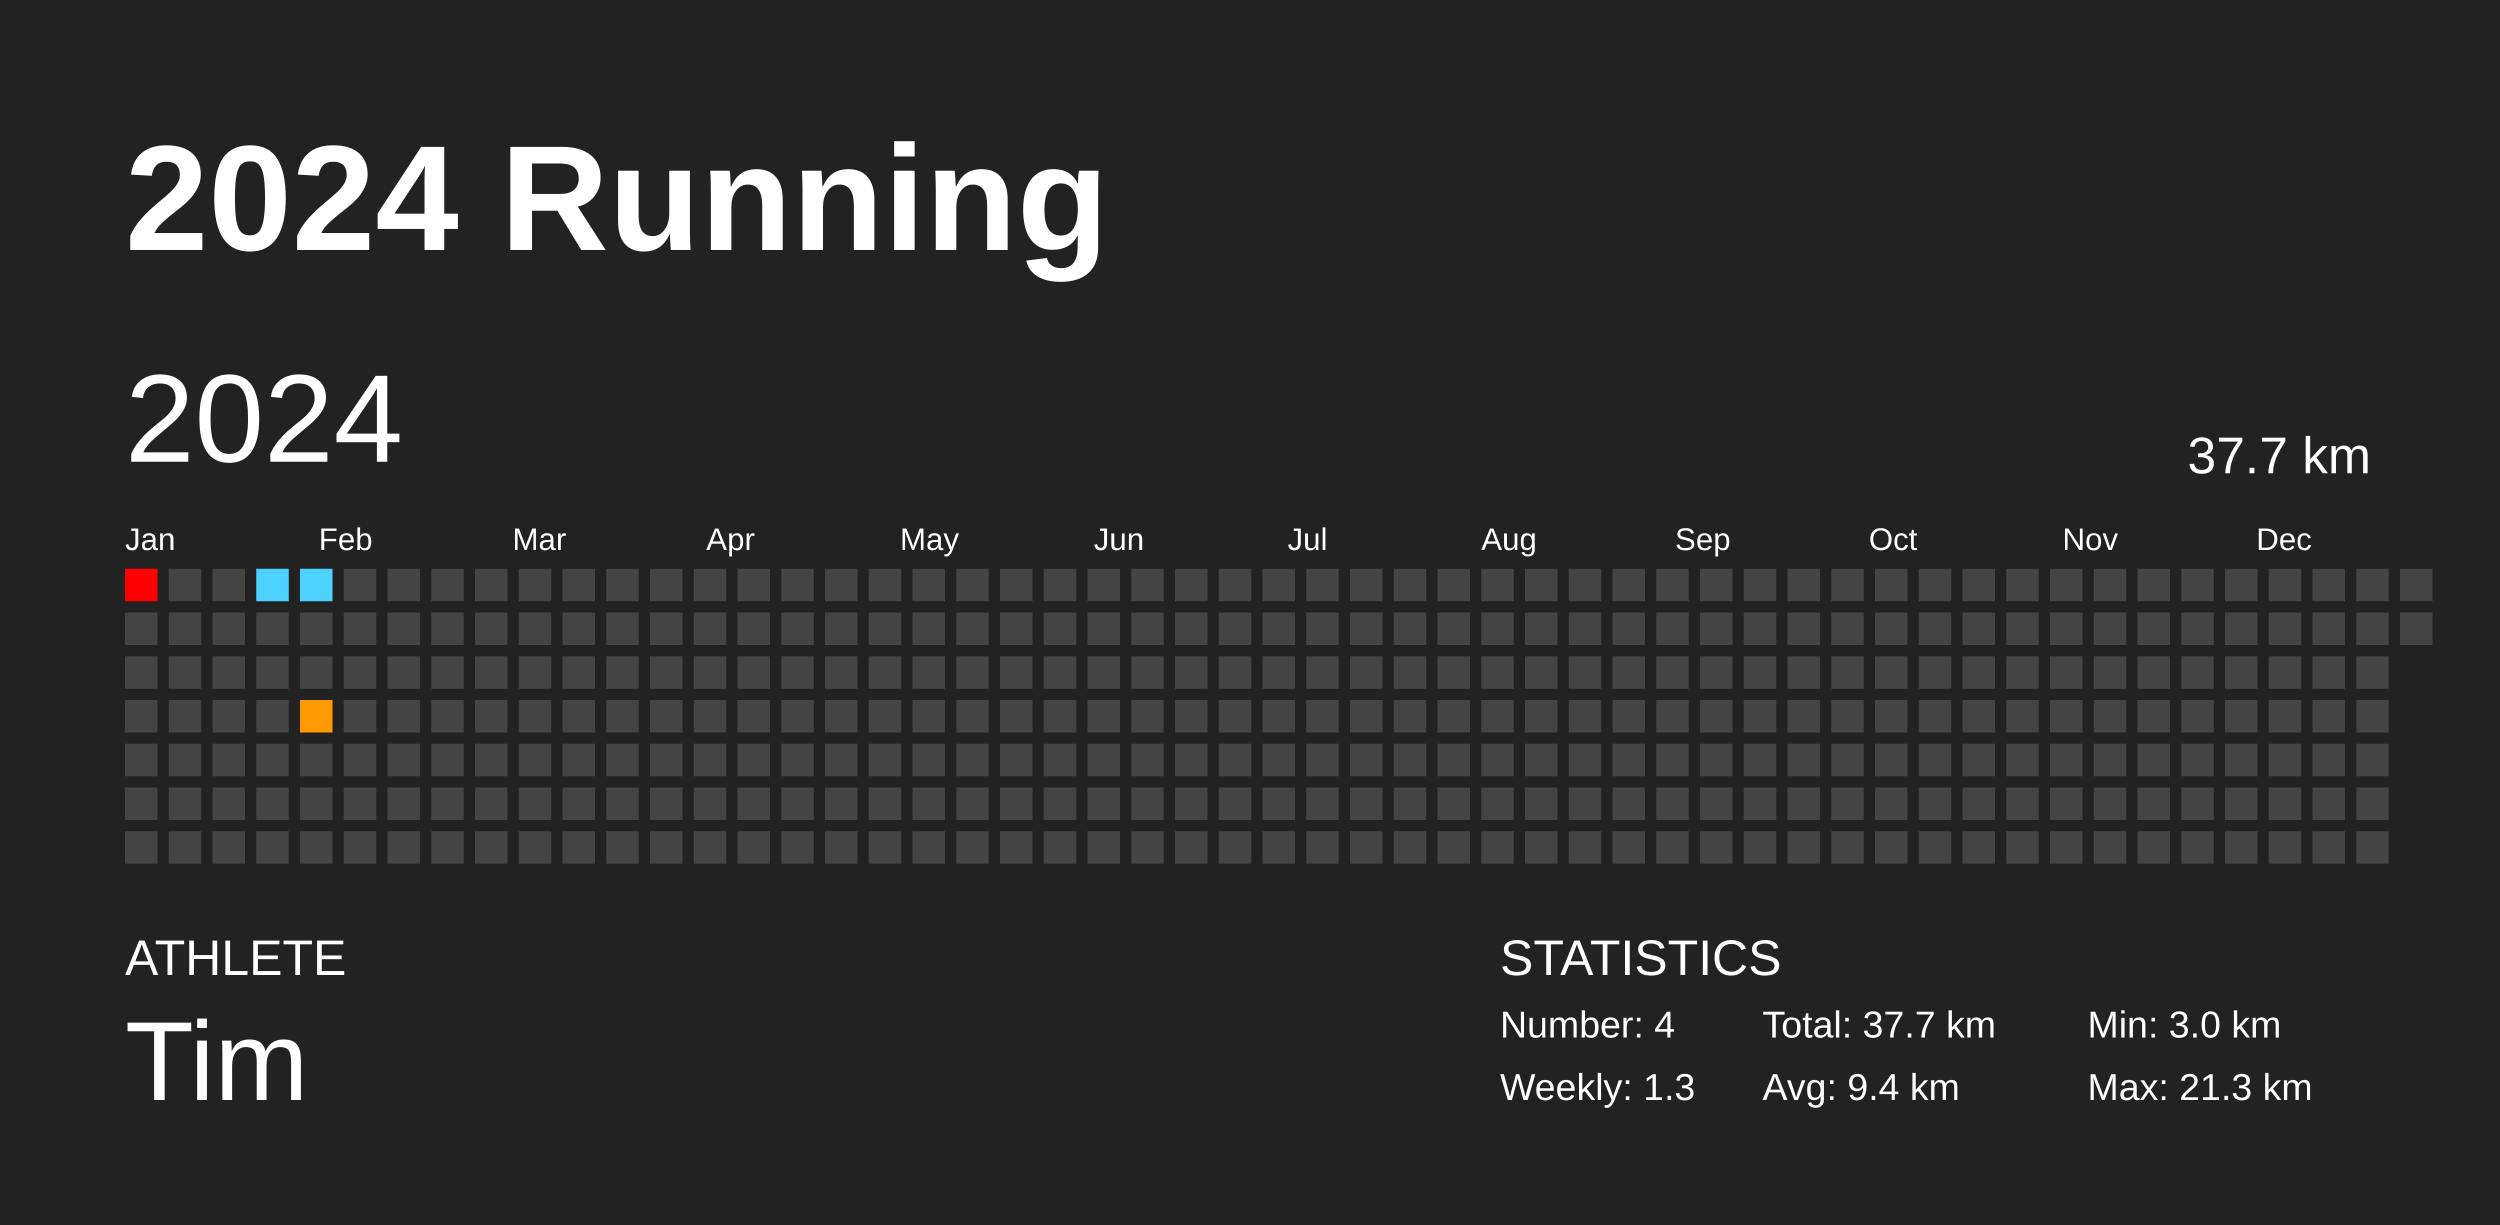
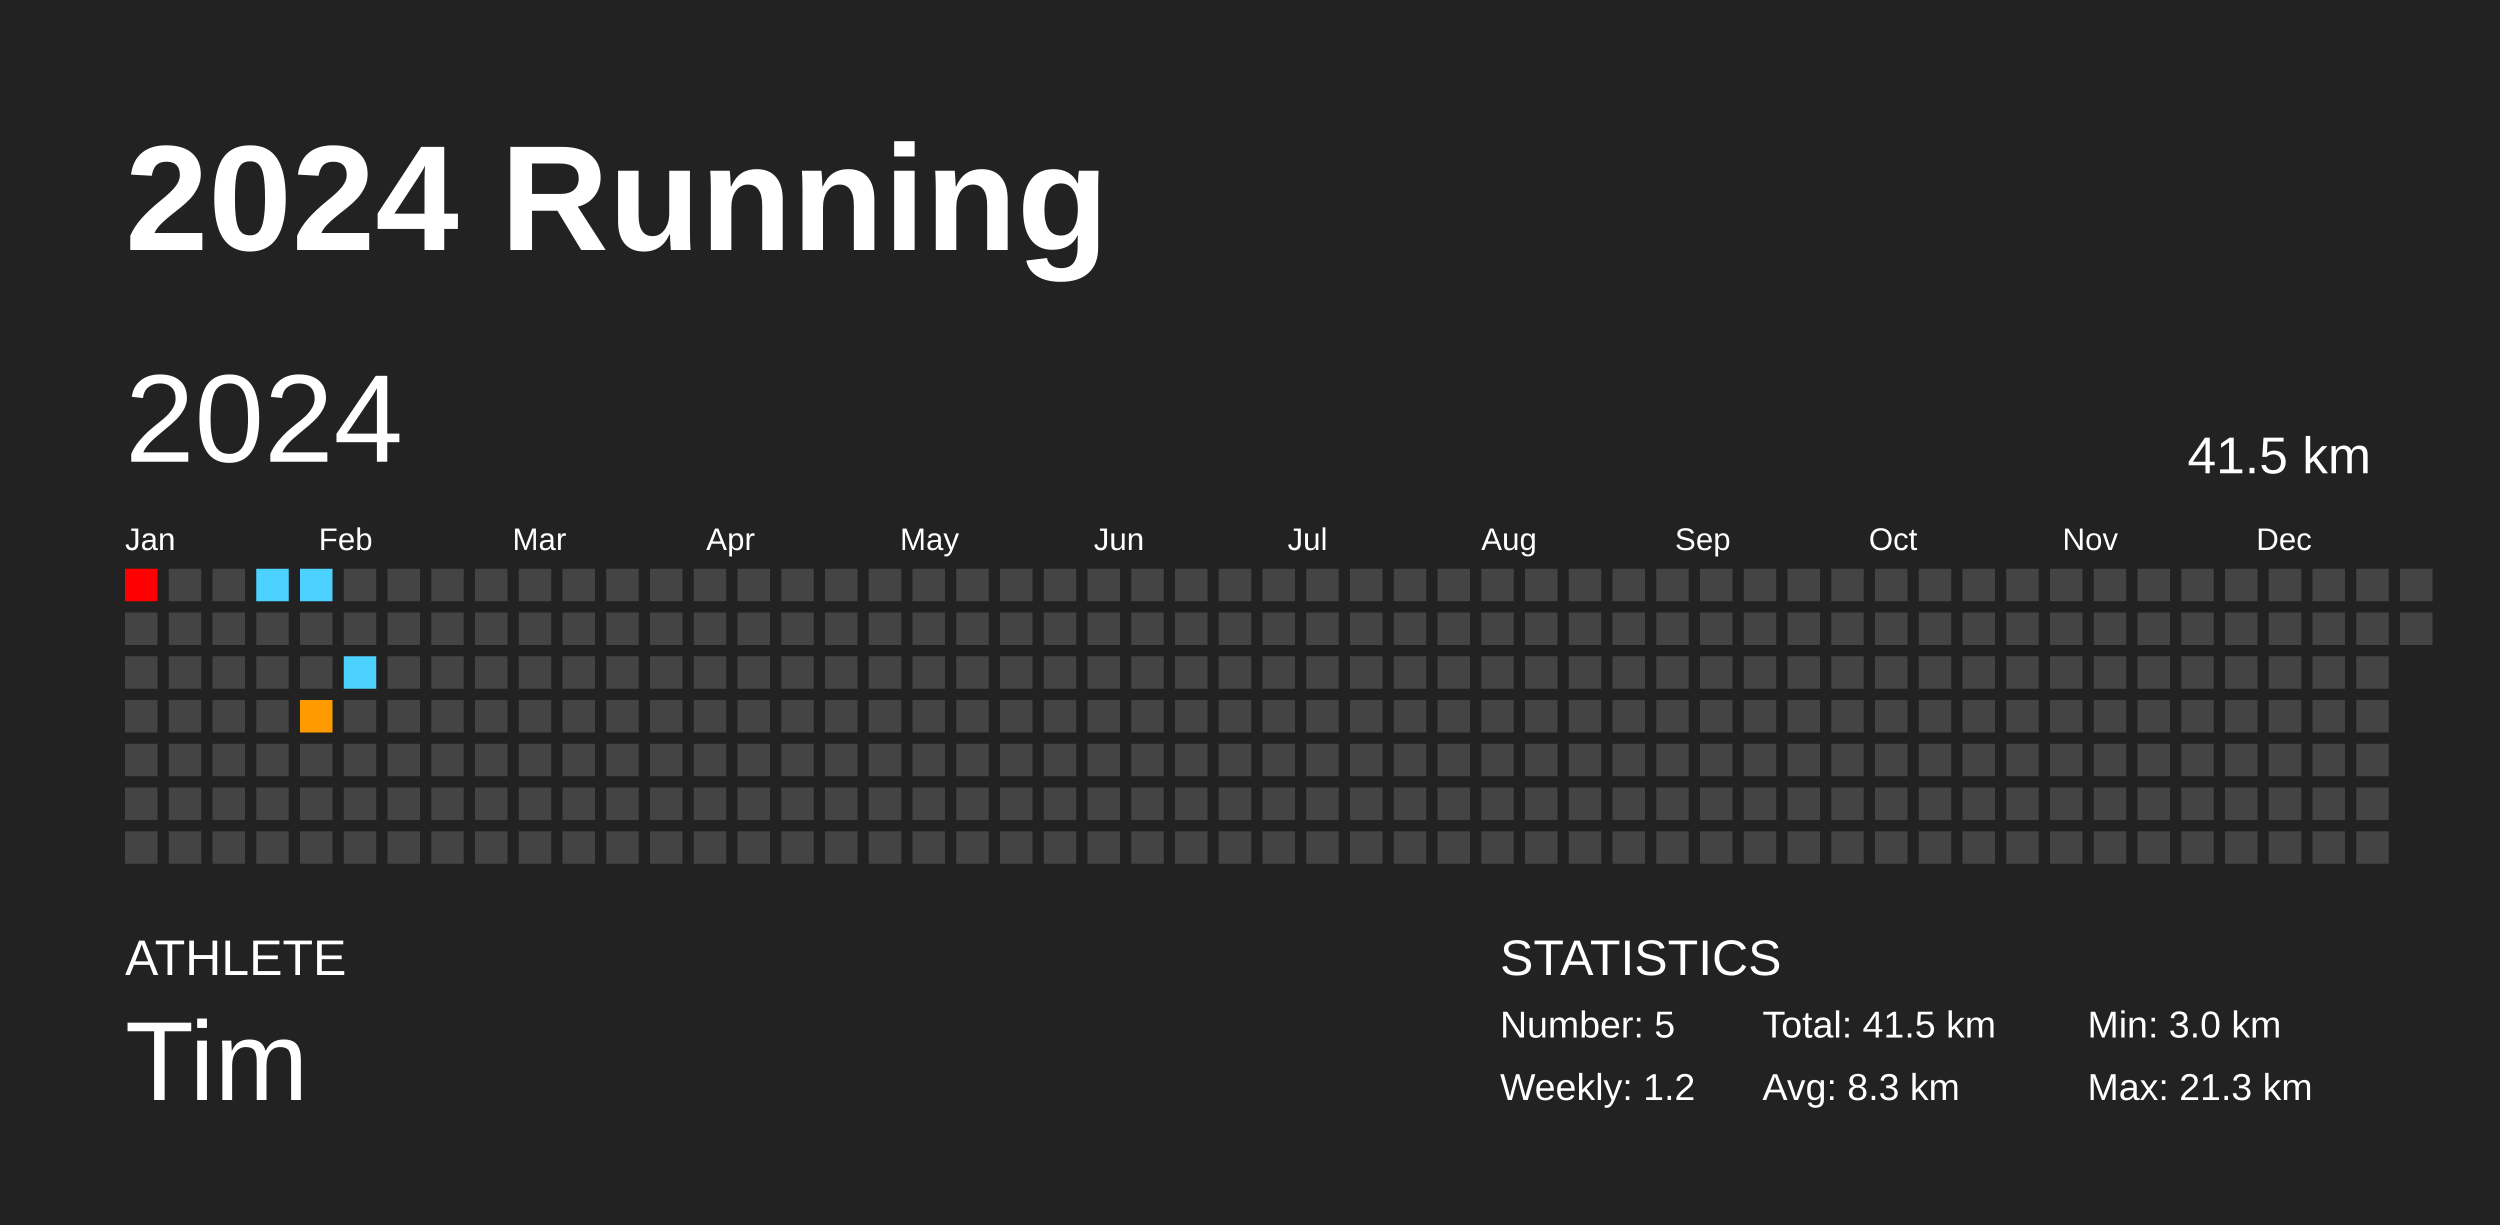
<svg xmlns="http://www.w3.org/2000/svg" baseProfile="full" height="98mm" version="1.1" viewBox="0,0,200,98" width="200mm">
  <defs />
  <rect fill="#222222" height="98" width="200" x="0" y="0" />
  <text fill="#FFFFFF" style="font-size:12px; font-family:Arial; font-weight:bold;" x="10" y="20">2024 Running</text>
  <text fill="#FFFFFF" style="font-size:4px; font-family:Arial" x="10" y="78">ATHLETE</text>
  <text fill="#FFFFFF" style="font-size:9px; font-family:Arial" x="10" y="88">Tim</text>
  <text fill="#FFFFFF" style="font-size:4px; font-family:Arial" x="120" y="78">STATISTICS</text>
-   <text fill="#FFFFFF" style="font-size:3px; font-family:Arial" x="120" y="83">Number: 4</text>
-   <text fill="#FFFFFF" style="font-size:3px; font-family:Arial" x="120" y="88">Weekly: 1.3</text>
-   <text fill="#FFFFFF" style="font-size:3px; font-family:Arial" x="141" y="83">Total: 37.7 km</text>
-   <text fill="#FFFFFF" style="font-size:3px; font-family:Arial" x="141" y="88">Avg: 9.4 km</text>
+   <text fill="#FFFFFF" style="font-size:3px; font-family:Arial" x="120" y="83">Number: 5</text>
+   <text fill="#FFFFFF" style="font-size:3px; font-family:Arial" x="120" y="88">Weekly: 1.2</text>
+   <text fill="#FFFFFF" style="font-size:3px; font-family:Arial" x="141" y="83">Total: 41.5 km</text>
+   <text fill="#FFFFFF" style="font-size:3px; font-family:Arial" x="141" y="88">Avg: 8.3 km</text>
  <text fill="#FFFFFF" style="font-size:3px; font-family:Arial" x="167" y="83">Min: 3.0 km</text>
  <text fill="#FFFFFF" style="font-size:3px; font-family:Arial" x="167" y="88">Max: 21.3 km</text>
  <text dominant-baseline="hanging" fill="#FFFFFF" style="font-size:10.0px; font-family:Arial;" x="10" y="30">2024</text>
-   <text dominant-baseline="hanging" fill="#FFFFFF" style="font-size:4.125px; font-family:Arial;" x="175" y="35">37.7 km</text>
+   <text dominant-baseline="hanging" fill="#FFFFFF" style="font-size:4.125px; font-family:Arial;" x="175" y="35">41.5 km</text>
  <text fill="#FFFFFF" style="font-size:2.5px; font-family:Arial" x="10.0" y="44">Jan</text>
  <text fill="#FFFFFF" style="font-size:2.5px; font-family:Arial" x="25.5" y="44">Feb</text>
  <text fill="#FFFFFF" style="font-size:2.5px; font-family:Arial" x="41.0" y="44">Mar</text>
  <text fill="#FFFFFF" style="font-size:2.5px; font-family:Arial" x="56.5" y="44">Apr</text>
  <text fill="#FFFFFF" style="font-size:2.5px; font-family:Arial" x="72.0" y="44">May</text>
  <text fill="#FFFFFF" style="font-size:2.5px; font-family:Arial" x="87.5" y="44">Jun</text>
  <text fill="#FFFFFF" style="font-size:2.5px; font-family:Arial" x="103.0" y="44">Jul</text>
  <text fill="#FFFFFF" style="font-size:2.5px; font-family:Arial" x="118.5" y="44">Aug</text>
  <text fill="#FFFFFF" style="font-size:2.5px; font-family:Arial" x="134.0" y="44">Sep</text>
  <text fill="#FFFFFF" style="font-size:2.5px; font-family:Arial" x="149.5" y="44">Oct</text>
  <text fill="#FFFFFF" style="font-size:2.5px; font-family:Arial" x="165.0" y="44">Nov</text>
  <text fill="#FFFFFF" style="font-size:2.5px; font-family:Arial" x="180.5" y="44">Dec</text>
  <rect fill="red" height="2.6" width="2.6" x="10.0" y="45.5" />
  <rect fill="#444444" height="2.6" width="2.6" x="10.0" y="49.0" />
  <rect fill="#444444" height="2.6" width="2.6" x="10.0" y="52.5" />
  <rect fill="#444444" height="2.6" width="2.6" x="10.0" y="56.0" />
  <rect fill="#444444" height="2.6" width="2.6" x="10.0" y="59.5" />
  <rect fill="#444444" height="2.6" width="2.6" x="10.0" y="63.0" />
  <rect fill="#444444" height="2.6" width="2.6" x="10.0" y="66.5" />
  <rect fill="#444444" height="2.6" width="2.6" x="13.5" y="45.5" />
  <rect fill="#444444" height="2.6" width="2.6" x="13.5" y="49.0" />
  <rect fill="#444444" height="2.6" width="2.6" x="13.5" y="52.5" />
  <rect fill="#444444" height="2.6" width="2.6" x="13.5" y="56.0" />
  <rect fill="#444444" height="2.6" width="2.6" x="13.5" y="59.5" />
  <rect fill="#444444" height="2.6" width="2.6" x="13.5" y="63.0" />
  <rect fill="#444444" height="2.6" width="2.6" x="13.5" y="66.5" />
  <rect fill="#444444" height="2.6" width="2.6" x="17.0" y="45.5" />
  <rect fill="#444444" height="2.6" width="2.6" x="17.0" y="49.0" />
  <rect fill="#444444" height="2.6" width="2.6" x="17.0" y="52.5" />
  <rect fill="#444444" height="2.6" width="2.6" x="17.0" y="56.0" />
  <rect fill="#444444" height="2.6" width="2.6" x="17.0" y="59.5" />
  <rect fill="#444444" height="2.6" width="2.6" x="17.0" y="63.0" />
  <rect fill="#444444" height="2.6" width="2.6" x="17.0" y="66.5" />
  <rect fill="#4dd2ff" height="2.6" width="2.6" x="20.5" y="45.5" />
  <rect fill="#444444" height="2.6" width="2.6" x="20.5" y="49.0" />
  <rect fill="#444444" height="2.6" width="2.6" x="20.5" y="52.5" />
  <rect fill="#444444" height="2.6" width="2.6" x="20.5" y="56.0" />
  <rect fill="#444444" height="2.6" width="2.6" x="20.5" y="59.5" />
  <rect fill="#444444" height="2.6" width="2.6" x="20.5" y="63.0" />
  <rect fill="#444444" height="2.6" width="2.6" x="20.5" y="66.5" />
  <rect fill="#4dd2ff" height="2.6" width="2.6" x="24.0" y="45.5" />
  <rect fill="#444444" height="2.6" width="2.6" x="24.0" y="49.0" />
  <rect fill="#444444" height="2.6" width="2.6" x="24.0" y="52.5" />
  <rect fill="#ff9b00" height="2.6" width="2.6" x="24.0" y="56.0" />
  <rect fill="#444444" height="2.6" width="2.6" x="24.0" y="59.5" />
  <rect fill="#444444" height="2.6" width="2.6" x="24.0" y="63.0" />
  <rect fill="#444444" height="2.6" width="2.6" x="24.0" y="66.5" />
  <rect fill="#444444" height="2.6" width="2.6" x="27.5" y="45.5" />
  <rect fill="#444444" height="2.6" width="2.6" x="27.5" y="49.0" />
-   <rect fill="#444444" height="2.6" width="2.6" x="27.5" y="52.5" />
+   <rect fill="#4dd2ff" height="2.6" width="2.6" x="27.5" y="52.5" />
  <rect fill="#444444" height="2.6" width="2.6" x="27.5" y="56.0" />
  <rect fill="#444444" height="2.6" width="2.6" x="27.5" y="59.5" />
  <rect fill="#444444" height="2.6" width="2.6" x="27.5" y="63.0" />
  <rect fill="#444444" height="2.6" width="2.6" x="27.5" y="66.5" />
  <rect fill="#444444" height="2.6" width="2.6" x="31.0" y="45.5" />
  <rect fill="#444444" height="2.6" width="2.6" x="31.0" y="49.0" />
  <rect fill="#444444" height="2.6" width="2.6" x="31.0" y="52.5" />
  <rect fill="#444444" height="2.6" width="2.6" x="31.0" y="56.0" />
  <rect fill="#444444" height="2.6" width="2.6" x="31.0" y="59.5" />
  <rect fill="#444444" height="2.6" width="2.6" x="31.0" y="63.0" />
  <rect fill="#444444" height="2.6" width="2.6" x="31.0" y="66.5" />
  <rect fill="#444444" height="2.6" width="2.6" x="34.5" y="45.5" />
  <rect fill="#444444" height="2.6" width="2.6" x="34.5" y="49.0" />
  <rect fill="#444444" height="2.6" width="2.6" x="34.5" y="52.5" />
  <rect fill="#444444" height="2.6" width="2.6" x="34.5" y="56.0" />
  <rect fill="#444444" height="2.6" width="2.6" x="34.5" y="59.5" />
  <rect fill="#444444" height="2.6" width="2.6" x="34.5" y="63.0" />
  <rect fill="#444444" height="2.6" width="2.6" x="34.5" y="66.5" />
  <rect fill="#444444" height="2.6" width="2.6" x="38.0" y="45.5" />
  <rect fill="#444444" height="2.6" width="2.6" x="38.0" y="49.0" />
  <rect fill="#444444" height="2.6" width="2.6" x="38.0" y="52.5" />
  <rect fill="#444444" height="2.6" width="2.6" x="38.0" y="56.0" />
  <rect fill="#444444" height="2.6" width="2.6" x="38.0" y="59.5" />
  <rect fill="#444444" height="2.6" width="2.6" x="38.0" y="63.0" />
  <rect fill="#444444" height="2.6" width="2.6" x="38.0" y="66.5" />
  <rect fill="#444444" height="2.6" width="2.6" x="41.5" y="45.5" />
  <rect fill="#444444" height="2.6" width="2.6" x="41.5" y="49.0" />
  <rect fill="#444444" height="2.6" width="2.6" x="41.5" y="52.5" />
  <rect fill="#444444" height="2.6" width="2.6" x="41.5" y="56.0" />
  <rect fill="#444444" height="2.6" width="2.6" x="41.5" y="59.5" />
  <rect fill="#444444" height="2.6" width="2.6" x="41.5" y="63.0" />
  <rect fill="#444444" height="2.6" width="2.6" x="41.5" y="66.5" />
  <rect fill="#444444" height="2.6" width="2.6" x="45.0" y="45.5" />
  <rect fill="#444444" height="2.6" width="2.6" x="45.0" y="49.0" />
  <rect fill="#444444" height="2.6" width="2.6" x="45.0" y="52.5" />
  <rect fill="#444444" height="2.6" width="2.6" x="45.0" y="56.0" />
  <rect fill="#444444" height="2.6" width="2.6" x="45.0" y="59.5" />
  <rect fill="#444444" height="2.6" width="2.6" x="45.0" y="63.0" />
  <rect fill="#444444" height="2.6" width="2.6" x="45.0" y="66.5" />
  <rect fill="#444444" height="2.6" width="2.6" x="48.5" y="45.5" />
  <rect fill="#444444" height="2.6" width="2.6" x="48.5" y="49.0" />
  <rect fill="#444444" height="2.6" width="2.6" x="48.5" y="52.5" />
  <rect fill="#444444" height="2.6" width="2.6" x="48.5" y="56.0" />
  <rect fill="#444444" height="2.6" width="2.6" x="48.5" y="59.5" />
  <rect fill="#444444" height="2.6" width="2.6" x="48.5" y="63.0" />
  <rect fill="#444444" height="2.6" width="2.6" x="48.5" y="66.5" />
  <rect fill="#444444" height="2.6" width="2.6" x="52.0" y="45.5" />
  <rect fill="#444444" height="2.6" width="2.6" x="52.0" y="49.0" />
  <rect fill="#444444" height="2.6" width="2.6" x="52.0" y="52.5" />
  <rect fill="#444444" height="2.6" width="2.6" x="52.0" y="56.0" />
  <rect fill="#444444" height="2.6" width="2.6" x="52.0" y="59.5" />
  <rect fill="#444444" height="2.6" width="2.6" x="52.0" y="63.0" />
  <rect fill="#444444" height="2.6" width="2.6" x="52.0" y="66.5" />
  <rect fill="#444444" height="2.6" width="2.6" x="55.5" y="45.5" />
  <rect fill="#444444" height="2.6" width="2.6" x="55.5" y="49.0" />
  <rect fill="#444444" height="2.6" width="2.6" x="55.5" y="52.5" />
  <rect fill="#444444" height="2.6" width="2.6" x="55.5" y="56.0" />
  <rect fill="#444444" height="2.6" width="2.6" x="55.5" y="59.5" />
  <rect fill="#444444" height="2.6" width="2.6" x="55.5" y="63.0" />
  <rect fill="#444444" height="2.6" width="2.6" x="55.5" y="66.5" />
  <rect fill="#444444" height="2.6" width="2.6" x="59.0" y="45.5" />
  <rect fill="#444444" height="2.6" width="2.6" x="59.0" y="49.0" />
  <rect fill="#444444" height="2.6" width="2.6" x="59.0" y="52.5" />
  <rect fill="#444444" height="2.6" width="2.6" x="59.0" y="56.0" />
  <rect fill="#444444" height="2.6" width="2.6" x="59.0" y="59.5" />
  <rect fill="#444444" height="2.6" width="2.6" x="59.0" y="63.0" />
  <rect fill="#444444" height="2.6" width="2.6" x="59.0" y="66.5" />
  <rect fill="#444444" height="2.6" width="2.6" x="62.5" y="45.5" />
  <rect fill="#444444" height="2.6" width="2.6" x="62.5" y="49.0" />
  <rect fill="#444444" height="2.6" width="2.6" x="62.5" y="52.5" />
  <rect fill="#444444" height="2.6" width="2.6" x="62.5" y="56.0" />
  <rect fill="#444444" height="2.6" width="2.6" x="62.5" y="59.5" />
  <rect fill="#444444" height="2.6" width="2.6" x="62.5" y="63.0" />
  <rect fill="#444444" height="2.6" width="2.6" x="62.5" y="66.5" />
  <rect fill="#444444" height="2.6" width="2.6" x="66.0" y="45.5" />
  <rect fill="#444444" height="2.6" width="2.6" x="66.0" y="49.0" />
  <rect fill="#444444" height="2.6" width="2.6" x="66.0" y="52.5" />
  <rect fill="#444444" height="2.6" width="2.6" x="66.0" y="56.0" />
  <rect fill="#444444" height="2.6" width="2.6" x="66.0" y="59.5" />
  <rect fill="#444444" height="2.6" width="2.6" x="66.0" y="63.0" />
  <rect fill="#444444" height="2.6" width="2.6" x="66.0" y="66.5" />
  <rect fill="#444444" height="2.6" width="2.6" x="69.5" y="45.5" />
  <rect fill="#444444" height="2.6" width="2.6" x="69.5" y="49.0" />
  <rect fill="#444444" height="2.6" width="2.6" x="69.5" y="52.5" />
  <rect fill="#444444" height="2.6" width="2.6" x="69.5" y="56.0" />
  <rect fill="#444444" height="2.6" width="2.6" x="69.5" y="59.5" />
  <rect fill="#444444" height="2.6" width="2.6" x="69.5" y="63.0" />
  <rect fill="#444444" height="2.6" width="2.6" x="69.5" y="66.5" />
  <rect fill="#444444" height="2.6" width="2.6" x="73.0" y="45.5" />
  <rect fill="#444444" height="2.6" width="2.6" x="73.0" y="49.0" />
  <rect fill="#444444" height="2.6" width="2.6" x="73.0" y="52.5" />
  <rect fill="#444444" height="2.6" width="2.6" x="73.0" y="56.0" />
  <rect fill="#444444" height="2.6" width="2.6" x="73.0" y="59.5" />
  <rect fill="#444444" height="2.6" width="2.6" x="73.0" y="63.0" />
  <rect fill="#444444" height="2.6" width="2.6" x="73.0" y="66.5" />
  <rect fill="#444444" height="2.6" width="2.6" x="76.5" y="45.5" />
  <rect fill="#444444" height="2.6" width="2.6" x="76.5" y="49.0" />
  <rect fill="#444444" height="2.6" width="2.6" x="76.5" y="52.5" />
  <rect fill="#444444" height="2.6" width="2.6" x="76.5" y="56.0" />
  <rect fill="#444444" height="2.6" width="2.6" x="76.5" y="59.5" />
  <rect fill="#444444" height="2.6" width="2.6" x="76.5" y="63.0" />
  <rect fill="#444444" height="2.6" width="2.6" x="76.5" y="66.5" />
  <rect fill="#444444" height="2.6" width="2.6" x="80.0" y="45.5" />
  <rect fill="#444444" height="2.6" width="2.6" x="80.0" y="49.0" />
  <rect fill="#444444" height="2.6" width="2.6" x="80.0" y="52.5" />
  <rect fill="#444444" height="2.6" width="2.6" x="80.0" y="56.0" />
  <rect fill="#444444" height="2.6" width="2.6" x="80.0" y="59.5" />
  <rect fill="#444444" height="2.6" width="2.6" x="80.0" y="63.0" />
  <rect fill="#444444" height="2.6" width="2.6" x="80.0" y="66.5" />
  <rect fill="#444444" height="2.6" width="2.6" x="83.5" y="45.5" />
  <rect fill="#444444" height="2.6" width="2.6" x="83.5" y="49.0" />
  <rect fill="#444444" height="2.6" width="2.6" x="83.5" y="52.5" />
  <rect fill="#444444" height="2.6" width="2.6" x="83.5" y="56.0" />
  <rect fill="#444444" height="2.6" width="2.6" x="83.5" y="59.5" />
  <rect fill="#444444" height="2.6" width="2.6" x="83.5" y="63.0" />
  <rect fill="#444444" height="2.6" width="2.6" x="83.5" y="66.5" />
  <rect fill="#444444" height="2.6" width="2.6" x="87.0" y="45.5" />
  <rect fill="#444444" height="2.6" width="2.6" x="87.0" y="49.0" />
  <rect fill="#444444" height="2.6" width="2.6" x="87.0" y="52.5" />
  <rect fill="#444444" height="2.6" width="2.6" x="87.0" y="56.0" />
  <rect fill="#444444" height="2.6" width="2.6" x="87.0" y="59.5" />
  <rect fill="#444444" height="2.6" width="2.6" x="87.0" y="63.0" />
  <rect fill="#444444" height="2.6" width="2.6" x="87.0" y="66.5" />
  <rect fill="#444444" height="2.6" width="2.6" x="90.5" y="45.5" />
  <rect fill="#444444" height="2.6" width="2.6" x="90.5" y="49.0" />
  <rect fill="#444444" height="2.6" width="2.6" x="90.5" y="52.5" />
  <rect fill="#444444" height="2.6" width="2.6" x="90.5" y="56.0" />
  <rect fill="#444444" height="2.6" width="2.6" x="90.5" y="59.5" />
  <rect fill="#444444" height="2.6" width="2.6" x="90.5" y="63.0" />
  <rect fill="#444444" height="2.6" width="2.6" x="90.5" y="66.5" />
  <rect fill="#444444" height="2.6" width="2.6" x="94.0" y="45.5" />
  <rect fill="#444444" height="2.6" width="2.6" x="94.0" y="49.0" />
  <rect fill="#444444" height="2.6" width="2.6" x="94.0" y="52.5" />
  <rect fill="#444444" height="2.6" width="2.6" x="94.0" y="56.0" />
  <rect fill="#444444" height="2.6" width="2.6" x="94.0" y="59.5" />
  <rect fill="#444444" height="2.6" width="2.6" x="94.0" y="63.0" />
  <rect fill="#444444" height="2.6" width="2.6" x="94.0" y="66.5" />
  <rect fill="#444444" height="2.6" width="2.6" x="97.5" y="45.5" />
  <rect fill="#444444" height="2.6" width="2.6" x="97.5" y="49.0" />
  <rect fill="#444444" height="2.6" width="2.6" x="97.5" y="52.5" />
  <rect fill="#444444" height="2.6" width="2.6" x="97.5" y="56.0" />
  <rect fill="#444444" height="2.6" width="2.6" x="97.5" y="59.5" />
  <rect fill="#444444" height="2.6" width="2.6" x="97.5" y="63.0" />
  <rect fill="#444444" height="2.6" width="2.6" x="97.5" y="66.5" />
  <rect fill="#444444" height="2.6" width="2.6" x="101.0" y="45.5" />
  <rect fill="#444444" height="2.6" width="2.6" x="101.0" y="49.0" />
  <rect fill="#444444" height="2.6" width="2.6" x="101.0" y="52.5" />
  <rect fill="#444444" height="2.6" width="2.6" x="101.0" y="56.0" />
  <rect fill="#444444" height="2.6" width="2.6" x="101.0" y="59.5" />
  <rect fill="#444444" height="2.6" width="2.6" x="101.0" y="63.0" />
  <rect fill="#444444" height="2.6" width="2.6" x="101.0" y="66.5" />
  <rect fill="#444444" height="2.6" width="2.6" x="104.5" y="45.5" />
  <rect fill="#444444" height="2.6" width="2.6" x="104.5" y="49.0" />
  <rect fill="#444444" height="2.6" width="2.6" x="104.5" y="52.5" />
  <rect fill="#444444" height="2.6" width="2.6" x="104.5" y="56.0" />
  <rect fill="#444444" height="2.6" width="2.6" x="104.5" y="59.5" />
  <rect fill="#444444" height="2.6" width="2.6" x="104.5" y="63.0" />
  <rect fill="#444444" height="2.6" width="2.6" x="104.5" y="66.5" />
  <rect fill="#444444" height="2.6" width="2.6" x="108.0" y="45.5" />
  <rect fill="#444444" height="2.6" width="2.6" x="108.0" y="49.0" />
  <rect fill="#444444" height="2.6" width="2.6" x="108.0" y="52.5" />
  <rect fill="#444444" height="2.6" width="2.6" x="108.0" y="56.0" />
  <rect fill="#444444" height="2.6" width="2.6" x="108.0" y="59.5" />
  <rect fill="#444444" height="2.6" width="2.6" x="108.0" y="63.0" />
  <rect fill="#444444" height="2.6" width="2.6" x="108.0" y="66.5" />
  <rect fill="#444444" height="2.6" width="2.6" x="111.5" y="45.5" />
  <rect fill="#444444" height="2.6" width="2.6" x="111.5" y="49.0" />
  <rect fill="#444444" height="2.6" width="2.6" x="111.5" y="52.5" />
  <rect fill="#444444" height="2.6" width="2.6" x="111.5" y="56.0" />
  <rect fill="#444444" height="2.6" width="2.6" x="111.5" y="59.5" />
  <rect fill="#444444" height="2.6" width="2.6" x="111.5" y="63.0" />
  <rect fill="#444444" height="2.6" width="2.6" x="111.5" y="66.5" />
  <rect fill="#444444" height="2.6" width="2.6" x="115.0" y="45.5" />
  <rect fill="#444444" height="2.6" width="2.6" x="115.0" y="49.0" />
  <rect fill="#444444" height="2.6" width="2.6" x="115.0" y="52.5" />
  <rect fill="#444444" height="2.6" width="2.6" x="115.0" y="56.0" />
  <rect fill="#444444" height="2.6" width="2.6" x="115.0" y="59.5" />
  <rect fill="#444444" height="2.6" width="2.6" x="115.0" y="63.0" />
  <rect fill="#444444" height="2.6" width="2.6" x="115.0" y="66.5" />
  <rect fill="#444444" height="2.6" width="2.6" x="118.5" y="45.5" />
  <rect fill="#444444" height="2.6" width="2.6" x="118.5" y="49.0" />
  <rect fill="#444444" height="2.6" width="2.6" x="118.5" y="52.5" />
  <rect fill="#444444" height="2.6" width="2.6" x="118.5" y="56.0" />
  <rect fill="#444444" height="2.6" width="2.6" x="118.5" y="59.5" />
  <rect fill="#444444" height="2.6" width="2.6" x="118.5" y="63.0" />
  <rect fill="#444444" height="2.6" width="2.6" x="118.5" y="66.5" />
  <rect fill="#444444" height="2.6" width="2.6" x="122.0" y="45.5" />
  <rect fill="#444444" height="2.6" width="2.6" x="122.0" y="49.0" />
  <rect fill="#444444" height="2.6" width="2.6" x="122.0" y="52.5" />
  <rect fill="#444444" height="2.6" width="2.6" x="122.0" y="56.0" />
  <rect fill="#444444" height="2.6" width="2.6" x="122.0" y="59.5" />
  <rect fill="#444444" height="2.6" width="2.6" x="122.0" y="63.0" />
  <rect fill="#444444" height="2.6" width="2.6" x="122.0" y="66.5" />
  <rect fill="#444444" height="2.6" width="2.6" x="125.5" y="45.5" />
  <rect fill="#444444" height="2.6" width="2.6" x="125.5" y="49.0" />
  <rect fill="#444444" height="2.6" width="2.6" x="125.5" y="52.5" />
  <rect fill="#444444" height="2.6" width="2.6" x="125.5" y="56.0" />
  <rect fill="#444444" height="2.6" width="2.6" x="125.5" y="59.5" />
  <rect fill="#444444" height="2.6" width="2.6" x="125.5" y="63.0" />
  <rect fill="#444444" height="2.6" width="2.6" x="125.5" y="66.5" />
  <rect fill="#444444" height="2.6" width="2.6" x="129.0" y="45.5" />
  <rect fill="#444444" height="2.6" width="2.6" x="129.0" y="49.0" />
  <rect fill="#444444" height="2.6" width="2.6" x="129.0" y="52.5" />
  <rect fill="#444444" height="2.6" width="2.6" x="129.0" y="56.0" />
  <rect fill="#444444" height="2.6" width="2.6" x="129.0" y="59.5" />
  <rect fill="#444444" height="2.6" width="2.6" x="129.0" y="63.0" />
  <rect fill="#444444" height="2.6" width="2.6" x="129.0" y="66.5" />
  <rect fill="#444444" height="2.6" width="2.6" x="132.5" y="45.5" />
  <rect fill="#444444" height="2.6" width="2.6" x="132.5" y="49.0" />
  <rect fill="#444444" height="2.6" width="2.6" x="132.5" y="52.5" />
  <rect fill="#444444" height="2.6" width="2.6" x="132.5" y="56.0" />
  <rect fill="#444444" height="2.6" width="2.6" x="132.5" y="59.5" />
  <rect fill="#444444" height="2.6" width="2.6" x="132.5" y="63.0" />
  <rect fill="#444444" height="2.6" width="2.6" x="132.5" y="66.5" />
  <rect fill="#444444" height="2.6" width="2.6" x="136.0" y="45.5" />
  <rect fill="#444444" height="2.6" width="2.6" x="136.0" y="49.0" />
  <rect fill="#444444" height="2.6" width="2.6" x="136.0" y="52.5" />
  <rect fill="#444444" height="2.6" width="2.6" x="136.0" y="56.0" />
  <rect fill="#444444" height="2.6" width="2.6" x="136.0" y="59.5" />
  <rect fill="#444444" height="2.6" width="2.6" x="136.0" y="63.0" />
  <rect fill="#444444" height="2.6" width="2.6" x="136.0" y="66.5" />
  <rect fill="#444444" height="2.6" width="2.6" x="139.5" y="45.5" />
  <rect fill="#444444" height="2.6" width="2.6" x="139.5" y="49.0" />
  <rect fill="#444444" height="2.6" width="2.6" x="139.5" y="52.5" />
  <rect fill="#444444" height="2.6" width="2.6" x="139.5" y="56.0" />
  <rect fill="#444444" height="2.6" width="2.6" x="139.5" y="59.5" />
  <rect fill="#444444" height="2.6" width="2.6" x="139.5" y="63.0" />
  <rect fill="#444444" height="2.6" width="2.6" x="139.5" y="66.5" />
  <rect fill="#444444" height="2.6" width="2.6" x="143.0" y="45.5" />
  <rect fill="#444444" height="2.6" width="2.6" x="143.0" y="49.0" />
  <rect fill="#444444" height="2.6" width="2.6" x="143.0" y="52.5" />
  <rect fill="#444444" height="2.6" width="2.6" x="143.0" y="56.0" />
  <rect fill="#444444" height="2.6" width="2.6" x="143.0" y="59.5" />
  <rect fill="#444444" height="2.6" width="2.6" x="143.0" y="63.0" />
  <rect fill="#444444" height="2.6" width="2.6" x="143.0" y="66.5" />
  <rect fill="#444444" height="2.6" width="2.6" x="146.5" y="45.5" />
  <rect fill="#444444" height="2.6" width="2.6" x="146.5" y="49.0" />
  <rect fill="#444444" height="2.6" width="2.6" x="146.5" y="52.5" />
  <rect fill="#444444" height="2.6" width="2.6" x="146.5" y="56.0" />
  <rect fill="#444444" height="2.6" width="2.6" x="146.5" y="59.5" />
  <rect fill="#444444" height="2.6" width="2.6" x="146.5" y="63.0" />
  <rect fill="#444444" height="2.6" width="2.6" x="146.5" y="66.5" />
  <rect fill="#444444" height="2.6" width="2.6" x="150.0" y="45.5" />
  <rect fill="#444444" height="2.6" width="2.6" x="150.0" y="49.0" />
  <rect fill="#444444" height="2.6" width="2.6" x="150.0" y="52.5" />
  <rect fill="#444444" height="2.6" width="2.6" x="150.0" y="56.0" />
  <rect fill="#444444" height="2.6" width="2.6" x="150.0" y="59.5" />
  <rect fill="#444444" height="2.6" width="2.6" x="150.0" y="63.0" />
  <rect fill="#444444" height="2.6" width="2.6" x="150.0" y="66.5" />
  <rect fill="#444444" height="2.6" width="2.6" x="153.5" y="45.5" />
  <rect fill="#444444" height="2.6" width="2.6" x="153.5" y="49.0" />
  <rect fill="#444444" height="2.6" width="2.6" x="153.5" y="52.5" />
  <rect fill="#444444" height="2.6" width="2.6" x="153.5" y="56.0" />
  <rect fill="#444444" height="2.6" width="2.6" x="153.5" y="59.5" />
  <rect fill="#444444" height="2.6" width="2.6" x="153.5" y="63.0" />
  <rect fill="#444444" height="2.6" width="2.6" x="153.5" y="66.5" />
  <rect fill="#444444" height="2.6" width="2.6" x="157.0" y="45.5" />
  <rect fill="#444444" height="2.6" width="2.6" x="157.0" y="49.0" />
  <rect fill="#444444" height="2.6" width="2.6" x="157.0" y="52.5" />
  <rect fill="#444444" height="2.6" width="2.6" x="157.0" y="56.0" />
  <rect fill="#444444" height="2.6" width="2.6" x="157.0" y="59.5" />
  <rect fill="#444444" height="2.6" width="2.6" x="157.0" y="63.0" />
  <rect fill="#444444" height="2.6" width="2.6" x="157.0" y="66.5" />
  <rect fill="#444444" height="2.6" width="2.6" x="160.5" y="45.5" />
  <rect fill="#444444" height="2.6" width="2.6" x="160.5" y="49.0" />
  <rect fill="#444444" height="2.6" width="2.6" x="160.5" y="52.5" />
  <rect fill="#444444" height="2.6" width="2.6" x="160.5" y="56.0" />
  <rect fill="#444444" height="2.6" width="2.6" x="160.5" y="59.5" />
  <rect fill="#444444" height="2.6" width="2.6" x="160.5" y="63.0" />
  <rect fill="#444444" height="2.6" width="2.6" x="160.5" y="66.5" />
  <rect fill="#444444" height="2.6" width="2.6" x="164.0" y="45.5" />
  <rect fill="#444444" height="2.6" width="2.6" x="164.0" y="49.0" />
  <rect fill="#444444" height="2.6" width="2.6" x="164.0" y="52.5" />
  <rect fill="#444444" height="2.6" width="2.6" x="164.0" y="56.0" />
  <rect fill="#444444" height="2.6" width="2.6" x="164.0" y="59.5" />
  <rect fill="#444444" height="2.6" width="2.6" x="164.0" y="63.0" />
  <rect fill="#444444" height="2.6" width="2.6" x="164.0" y="66.5" />
  <rect fill="#444444" height="2.6" width="2.6" x="167.5" y="45.5" />
  <rect fill="#444444" height="2.6" width="2.6" x="167.5" y="49.0" />
  <rect fill="#444444" height="2.6" width="2.6" x="167.5" y="52.5" />
  <rect fill="#444444" height="2.6" width="2.6" x="167.5" y="56.0" />
  <rect fill="#444444" height="2.6" width="2.6" x="167.5" y="59.5" />
  <rect fill="#444444" height="2.6" width="2.6" x="167.5" y="63.0" />
  <rect fill="#444444" height="2.6" width="2.6" x="167.5" y="66.5" />
  <rect fill="#444444" height="2.6" width="2.6" x="171.0" y="45.5" />
  <rect fill="#444444" height="2.6" width="2.6" x="171.0" y="49.0" />
  <rect fill="#444444" height="2.6" width="2.6" x="171.0" y="52.5" />
  <rect fill="#444444" height="2.6" width="2.6" x="171.0" y="56.0" />
  <rect fill="#444444" height="2.6" width="2.6" x="171.0" y="59.5" />
  <rect fill="#444444" height="2.6" width="2.6" x="171.0" y="63.0" />
  <rect fill="#444444" height="2.6" width="2.6" x="171.0" y="66.5" />
  <rect fill="#444444" height="2.6" width="2.6" x="174.5" y="45.5" />
  <rect fill="#444444" height="2.6" width="2.6" x="174.5" y="49.0" />
  <rect fill="#444444" height="2.6" width="2.6" x="174.5" y="52.5" />
  <rect fill="#444444" height="2.6" width="2.6" x="174.5" y="56.0" />
  <rect fill="#444444" height="2.6" width="2.6" x="174.5" y="59.5" />
  <rect fill="#444444" height="2.6" width="2.6" x="174.5" y="63.0" />
  <rect fill="#444444" height="2.6" width="2.6" x="174.5" y="66.5" />
  <rect fill="#444444" height="2.6" width="2.6" x="178.0" y="45.5" />
  <rect fill="#444444" height="2.6" width="2.6" x="178.0" y="49.0" />
  <rect fill="#444444" height="2.6" width="2.6" x="178.0" y="52.5" />
  <rect fill="#444444" height="2.6" width="2.6" x="178.0" y="56.0" />
  <rect fill="#444444" height="2.6" width="2.6" x="178.0" y="59.5" />
  <rect fill="#444444" height="2.6" width="2.6" x="178.0" y="63.0" />
  <rect fill="#444444" height="2.6" width="2.6" x="178.0" y="66.5" />
  <rect fill="#444444" height="2.6" width="2.6" x="181.5" y="45.5" />
  <rect fill="#444444" height="2.6" width="2.6" x="181.5" y="49.0" />
  <rect fill="#444444" height="2.6" width="2.6" x="181.5" y="52.5" />
  <rect fill="#444444" height="2.6" width="2.6" x="181.5" y="56.0" />
  <rect fill="#444444" height="2.6" width="2.6" x="181.5" y="59.5" />
  <rect fill="#444444" height="2.6" width="2.6" x="181.5" y="63.0" />
  <rect fill="#444444" height="2.6" width="2.6" x="181.5" y="66.5" />
  <rect fill="#444444" height="2.6" width="2.6" x="185.0" y="45.5" />
  <rect fill="#444444" height="2.6" width="2.6" x="185.0" y="49.0" />
  <rect fill="#444444" height="2.6" width="2.6" x="185.0" y="52.5" />
  <rect fill="#444444" height="2.6" width="2.6" x="185.0" y="56.0" />
  <rect fill="#444444" height="2.6" width="2.6" x="185.0" y="59.5" />
  <rect fill="#444444" height="2.6" width="2.6" x="185.0" y="63.0" />
  <rect fill="#444444" height="2.6" width="2.6" x="185.0" y="66.5" />
  <rect fill="#444444" height="2.6" width="2.6" x="188.5" y="45.5" />
  <rect fill="#444444" height="2.6" width="2.6" x="188.5" y="49.0" />
  <rect fill="#444444" height="2.6" width="2.6" x="188.5" y="52.5" />
  <rect fill="#444444" height="2.6" width="2.6" x="188.5" y="56.0" />
  <rect fill="#444444" height="2.6" width="2.6" x="188.5" y="59.5" />
  <rect fill="#444444" height="2.6" width="2.6" x="188.5" y="63.0" />
  <rect fill="#444444" height="2.6" width="2.6" x="188.5" y="66.5" />
  <rect fill="#444444" height="2.6" width="2.6" x="192.0" y="45.5" />
  <rect fill="#444444" height="2.6" width="2.6" x="192.0" y="49.0" />
</svg>
